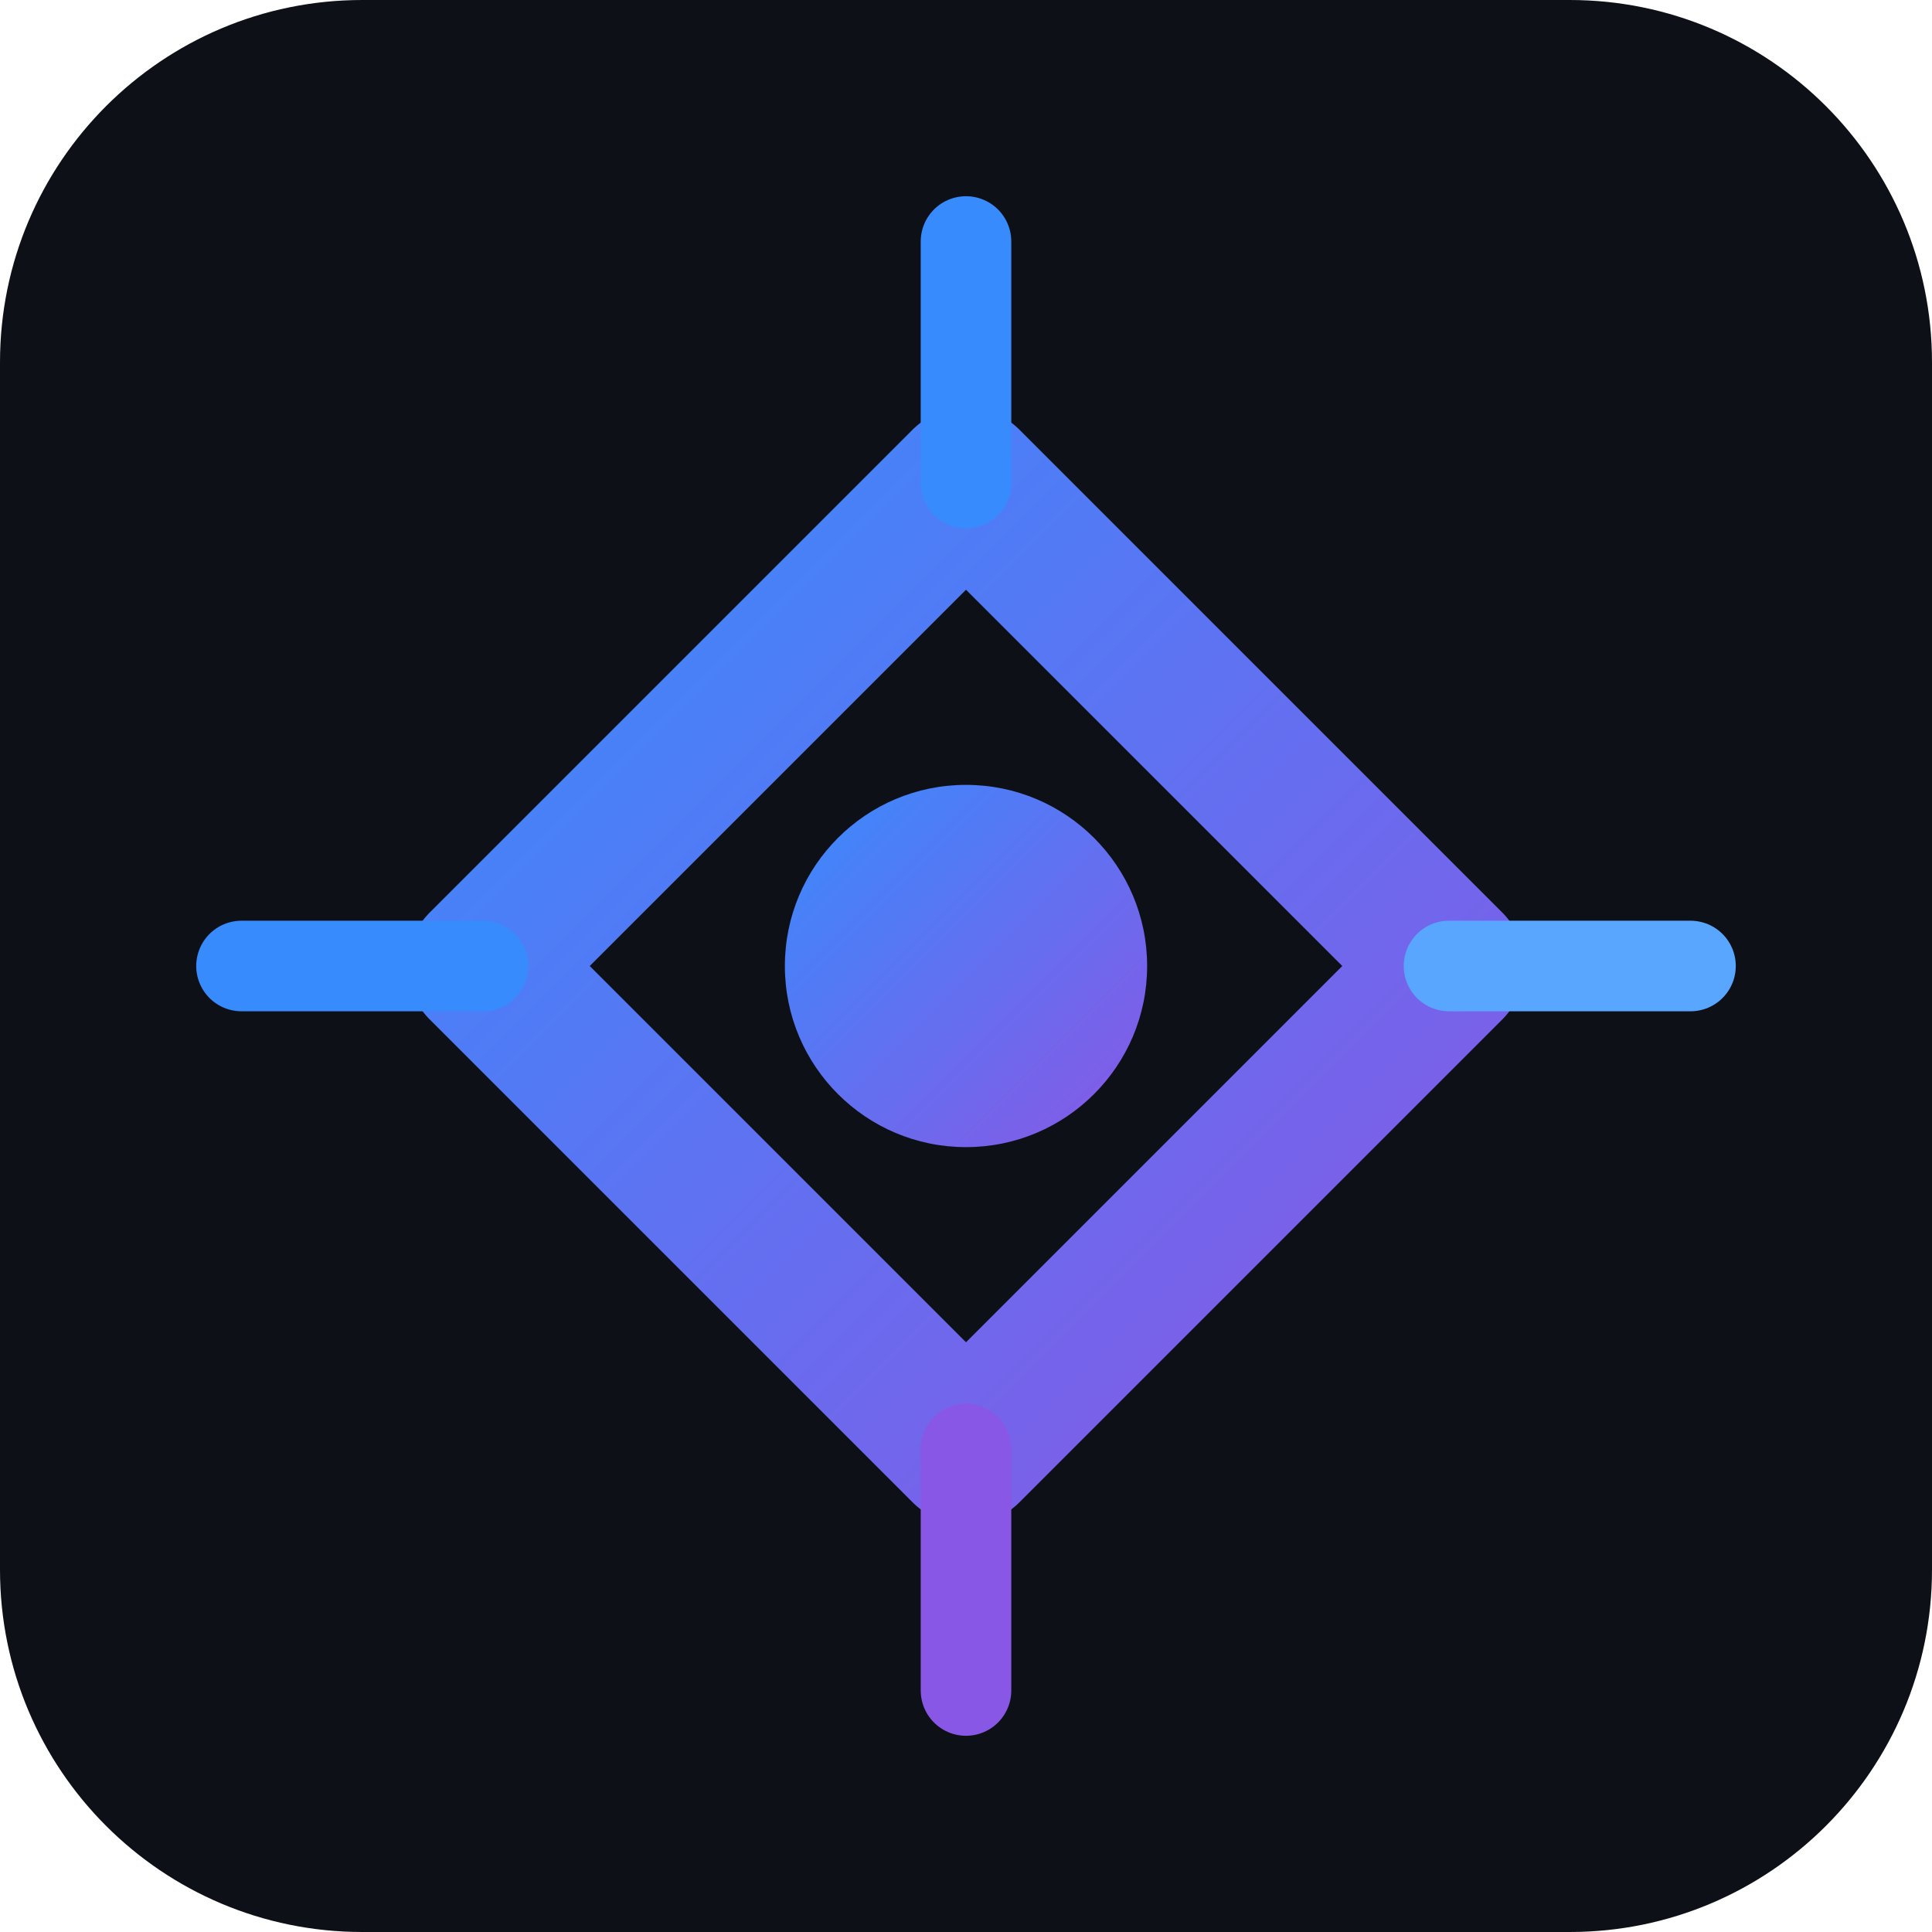
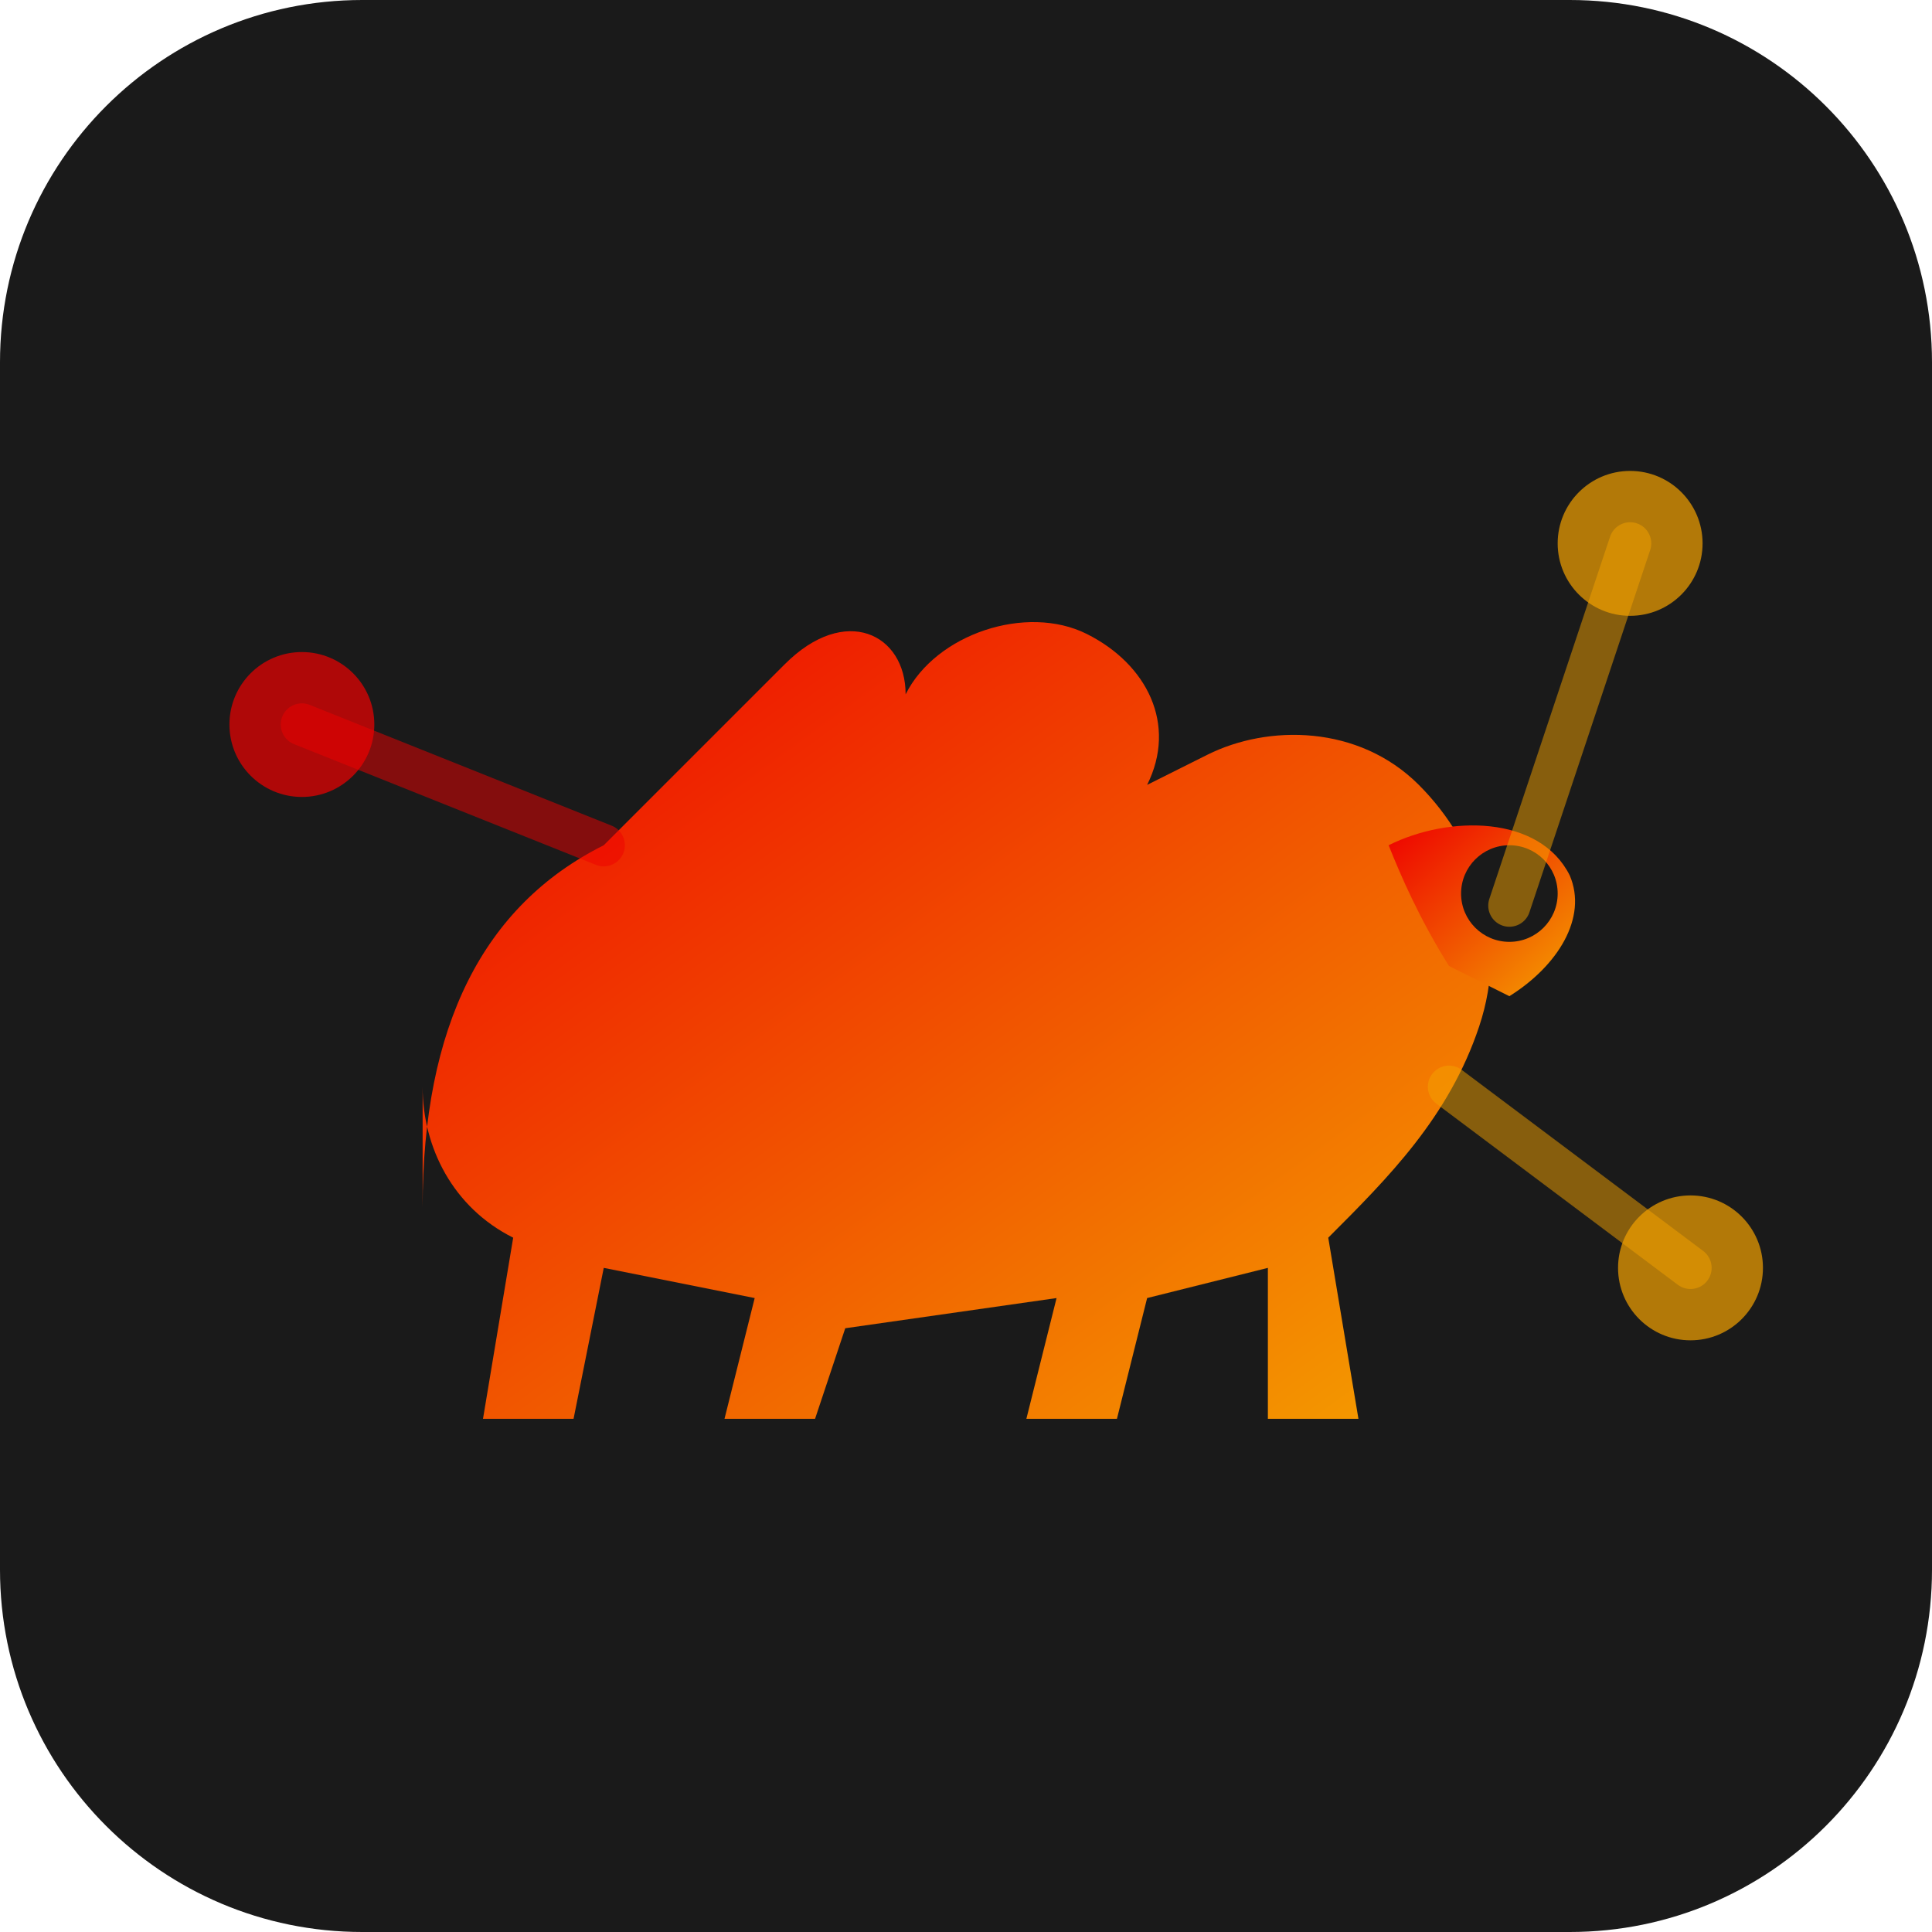
<svg xmlns="http://www.w3.org/2000/svg" viewBox="0 0 32 32">
  <defs>
-     <linearGradient id="g" x1="0%" y1="0%" x2="100%" y2="100%">
-       <stop offset="0%" stop-color="#388bfd" />
-       <stop offset="100%" stop-color="#8957e5" />
+     <linearGradient id="fg" x1="0%" y1="0%" x2="100%" y2="100%">
+       <stop offset="0%" stop-color="#EE0000" />
+       <stop offset="100%" stop-color="#F4A100" />
    </linearGradient>
  </defs>
-   <rect width="32" height="32" rx="6" fill="#0d1117" />
-   <path d="M8 16 L16 8 L24 16 L16 24Z" fill="none" stroke="url(#g)" stroke-width="2.5" stroke-linejoin="round" />
-   <circle cx="16" cy="16" r="3" fill="url(#g)" />
-   <line x1="16" y1="8" x2="16" y2="4" stroke="#388bfd" stroke-width="1.5" stroke-linecap="round" />
-   <line x1="24" y1="16" x2="28" y2="16" stroke="#58a6ff" stroke-width="1.5" stroke-linecap="round" />
-   <line x1="16" y1="24" x2="16" y2="28" stroke="#8957e5" stroke-width="1.5" stroke-linecap="round" />
-   <line x1="8" y1="16" x2="4" y2="16" stroke="#388bfd" stroke-width="1.5" stroke-linecap="round" />
+   <rect width="32" height="32" rx="6" fill="#1A1A1A" />
+   <path d="M 7 20 C 7 17, 8 15, 10 14 C 11 13, 12 12, 13 11 C 14 10, 15 10.5, 15 11.5 C 15.5 10.5, 17 10, 18 10.5 C 19 11, 19.5 12, 19 13 L 20 12.5 C 21 12, 22.5 12, 23.5 13 C 24.5 14, 25 15.5, 24.5 17 C 24 18.5, 23 19.5, 22 20.5 L 22.5 23.5 L 21 23.5 L 21 21 L 19 21.5 L 18.5 23.5 L 17 23.5 L 17.5 21.5 L 14 22 L 13.5 23.5 L 12 23.5 L 12.5 21.5 L 10 21 L 9.5 23.5 L 8 23.5 L 8.5 20.5 C 7.5 20, 7 19, 7 18 Z" fill="url(#fg)" />
+   <path d="M 23 14 C 24 13.5, 25.5 13.5, 26 14.5 C 26.3 15.2, 25.8 16, 25 16.5 L 24 16 C 23.5 15.2, 23.2 14.5, 23 14 Z" fill="url(#fg)" />
+   <circle cx="25" cy="14.8" r="0.8" fill="#1A1A1A" />
+   <circle cx="5" cy="12" r="1.2" fill="#EE0000" opacity="0.7" />
+   <circle cx="27" cy="9" r="1.2" fill="#F4A100" opacity="0.7" />
+   <circle cx="28" cy="21" r="1.2" fill="#F4A100" opacity="0.7" />
+   <line x1="5" y1="12" x2="10" y2="14" stroke="#EE0000" stroke-width="0.7" stroke-linecap="round" opacity="0.5" />
+   <line x1="25" y1="15" x2="27" y2="9" stroke="#F4A100" stroke-width="0.7" stroke-linecap="round" opacity="0.5" />
+   <line x1="24" y1="18" x2="28" y2="21" stroke="#F4A100" stroke-width="0.7" stroke-linecap="round" opacity="0.5" />
</svg>
